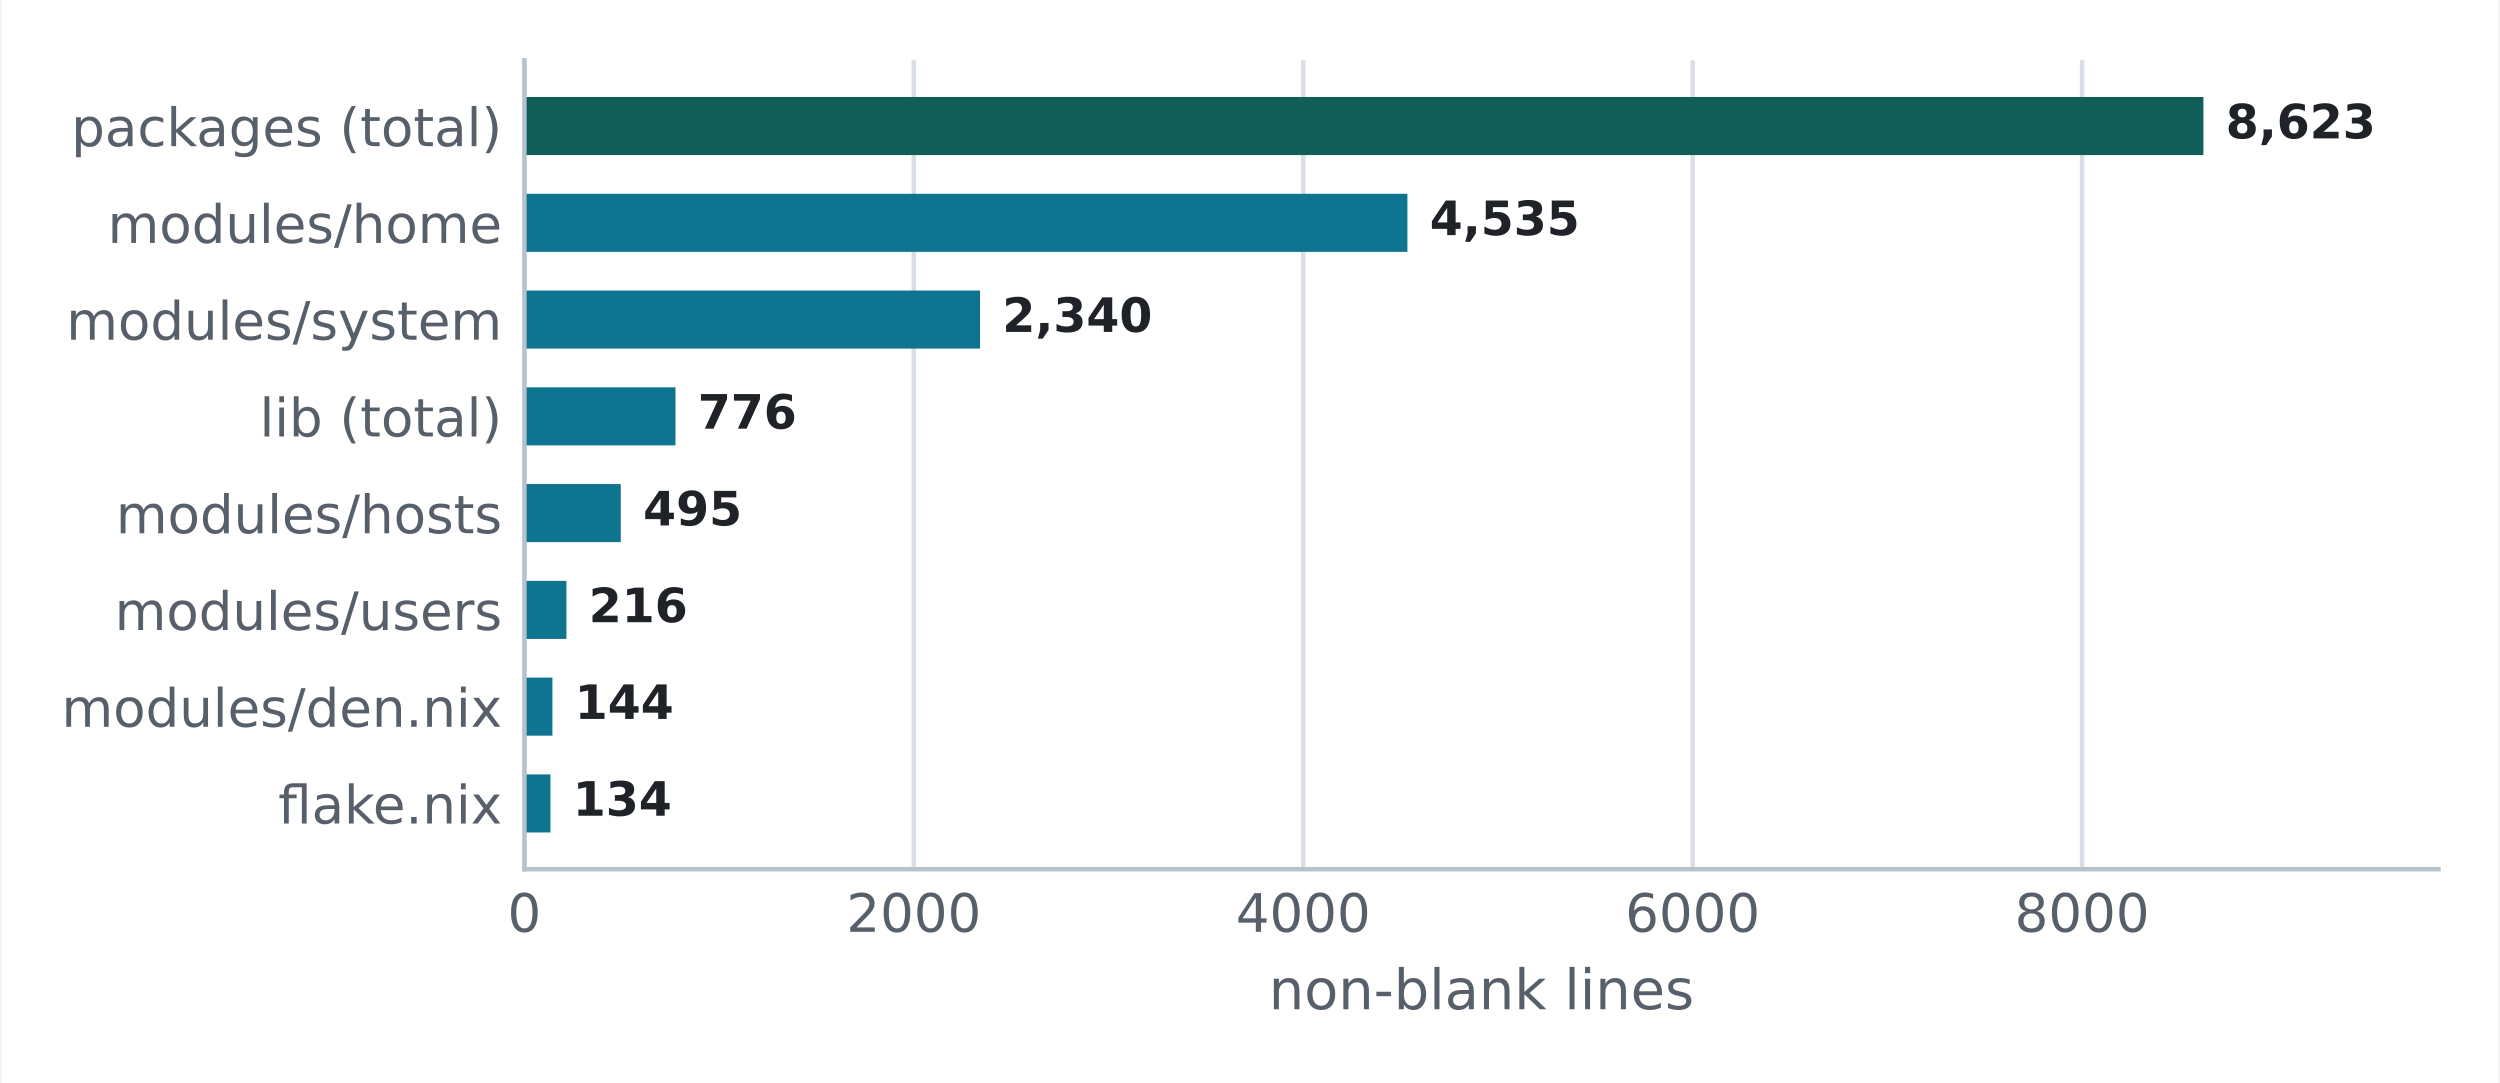
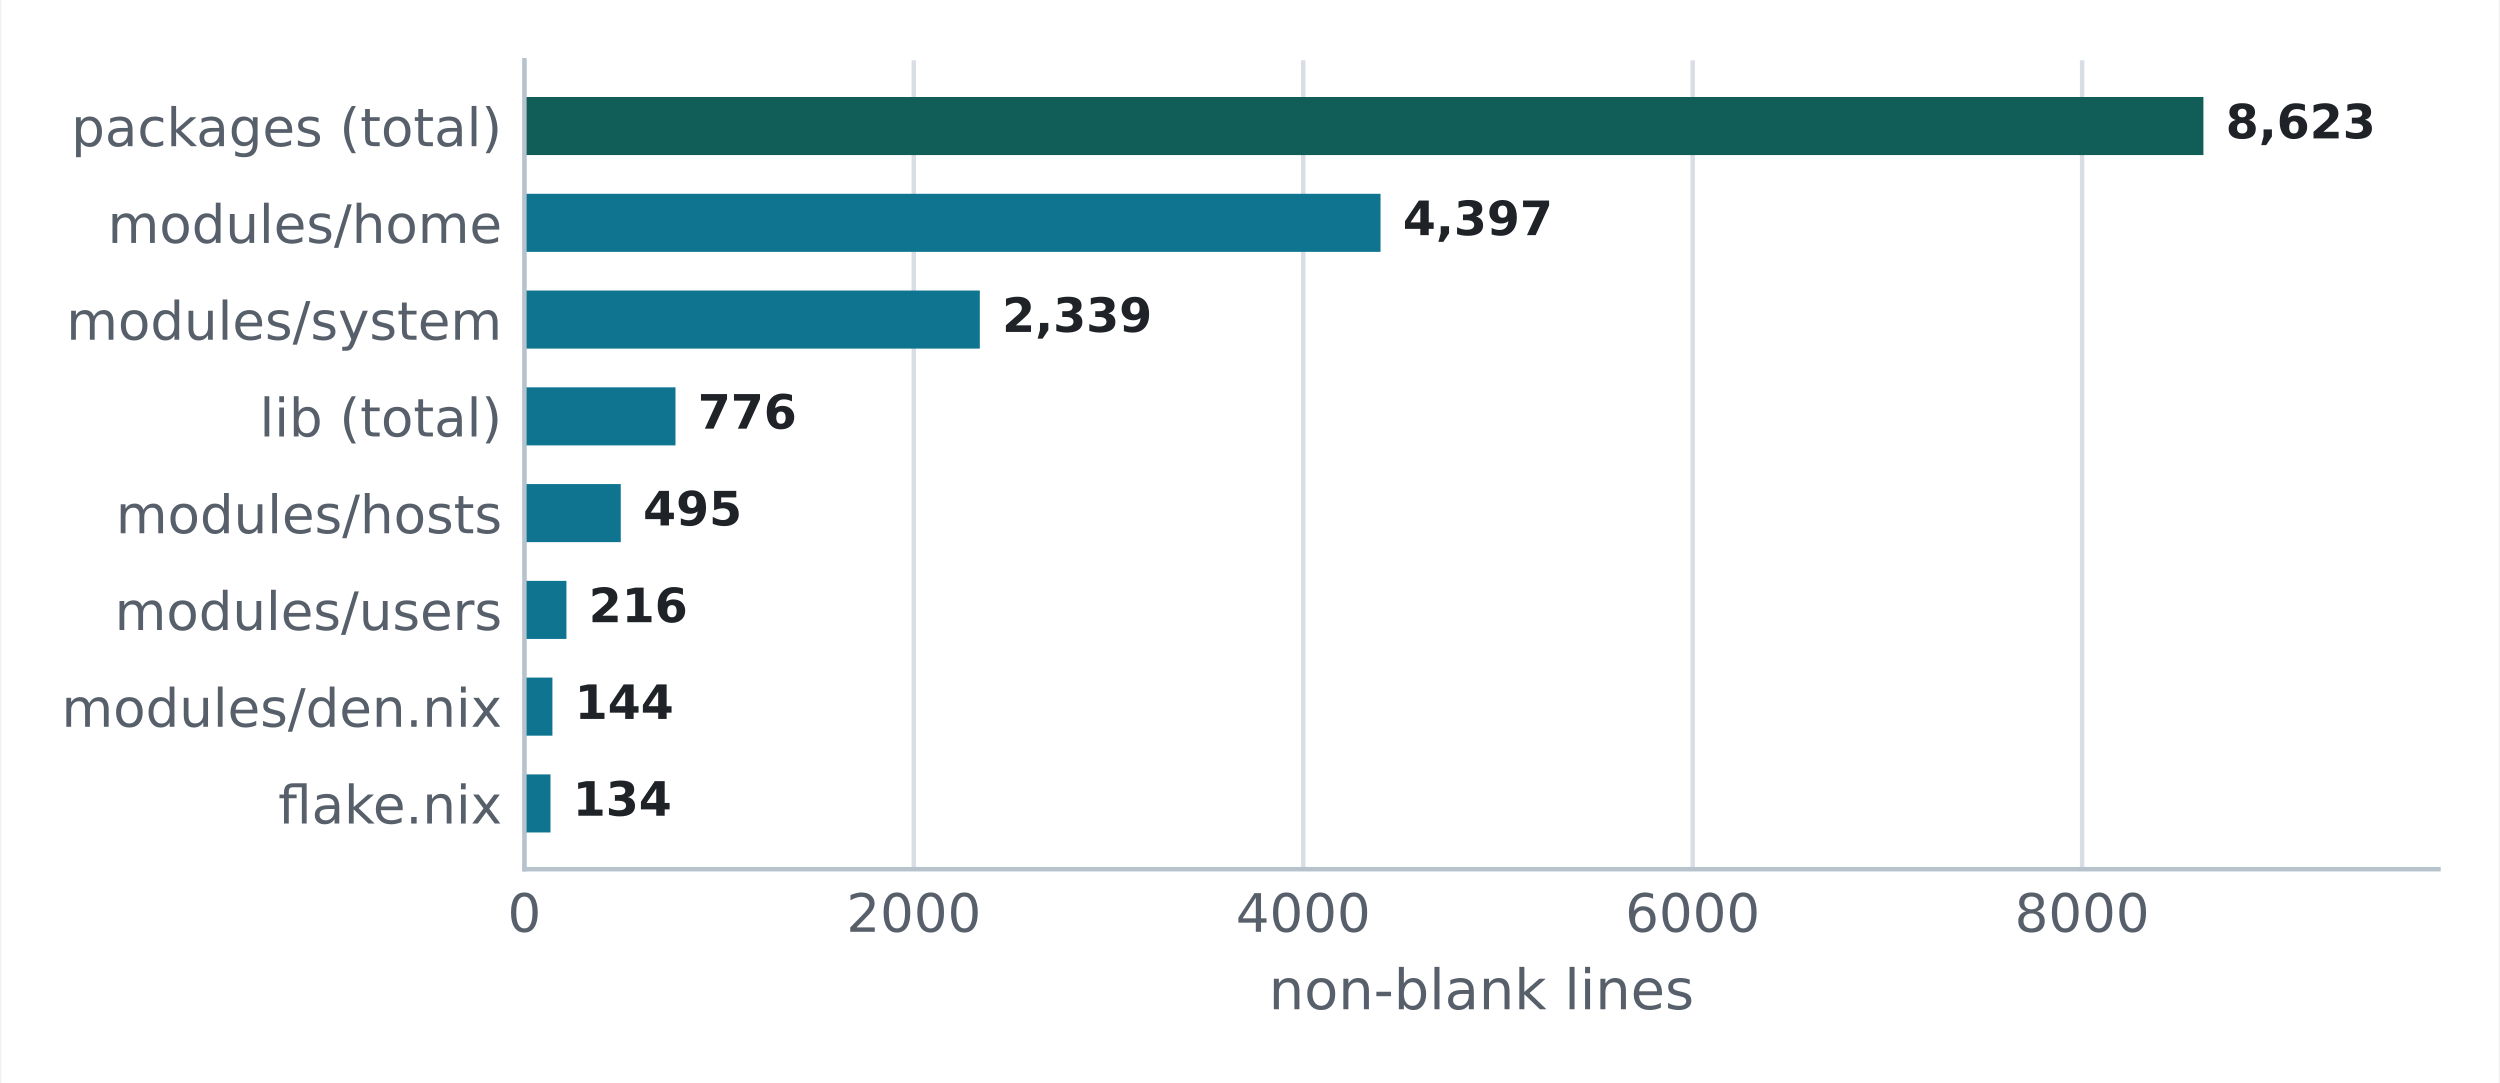
<svg xmlns="http://www.w3.org/2000/svg" xmlns:xlink="http://www.w3.org/1999/xlink" width="995" height="431" viewBox="0 0 447.591 194.078" version="1.1">
  <defs>
    <style type="text/css">*{stroke-linejoin: round; stroke-linecap: butt}</style>
  </defs>
  <g id="figure_1">
    <g id="patch_1">
      <path d="M 0 194.078  L 447.591 194.078  L 447.591 0  L 0 0  z " style="fill: #ffffff" />
    </g>
    <g id="axes_1">
      <g id="patch_2">
        <path d="M 93.751 155.778  L 436.791 155.778  L 436.791 10.8  L 93.751 10.8  z " style="fill: #ffffff" />
      </g>
      <g id="matplotlib.axis_1">
        <g id="xtick_1">
          <g id="line2d_1">
            <path d="M 93.751 155.778  L 93.751 10.8  " clip-path="url(#p4f550c6e6d)" style="fill: none; stroke: #d8dee4; stroke-width: 0.8; stroke-linecap: square" />
          </g>
          <g id="line2d_2" />
          <g id="text_1">
            <g style="fill: #57606a" transform="translate(90.72875 166.9954) scale(0.095 -0.095)">
              <defs>
                <path id="DejaVuSans-13" d="M 2034 4250  Q 1547 4250 1301 3770  Q 1056 3291 1056 2328  Q 1056 1369 1301 889  Q 1547 409 2034 409  Q 2525 409 2770 889  Q 3016 1369 3016 2328  Q 3016 3291 2770 3770  Q 2525 4250 2034 4250  z M 2034 4750  Q 2819 4750 3233 4129  Q 3647 3509 3647 2328  Q 3647 1150 3233 529  Q 2819 -91 2034 -91  Q 1250 -91 836 529  Q 422 1150 422 2328  Q 422 3509 836 4129  Q 1250 4750 2034 4750  z " transform="scale(0.015625)" />
              </defs>
              <use xlink:href="#DejaVuSans-13" />
            </g>
          </g>
        </g>
        <g id="xtick_2">
          <g id="line2d_3">
            <path d="M 163.544 155.778  L 163.544 10.8  " clip-path="url(#p4f550c6e6d)" style="fill: none; stroke: #d8dee4; stroke-width: 0.8; stroke-linecap: square" />
          </g>
          <g id="line2d_4" />
          <g id="text_2">
            <g style="fill: #57606a" transform="translate(151.4551 166.9954) scale(0.095 -0.095)">
              <defs>
                <path id="DejaVuSans-15" d="M 1228 531  L 3431 531  L 3431 0  L 469 0  L 469 531  Q 828 903 1448 1529  Q 2069 2156 2228 2338  Q 2531 2678 2651 2914  Q 2772 3150 2772 3378  Q 2772 3750 2511 3984  Q 2250 4219 1831 4219  Q 1534 4219 1204 4116  Q 875 4013 500 3803  L 500 4441  Q 881 4594 1212 4672  Q 1544 4750 1819 4750  Q 2544 4750 2975 4387  Q 3406 4025 3406 3419  Q 3406 3131 3298 2873  Q 3191 2616 2906 2266  Q 2828 2175 2409 1742  Q 1991 1309 1228 531  z " transform="scale(0.015625)" />
              </defs>
              <use xlink:href="#DejaVuSans-15" />
              <use xlink:href="#DejaVuSans-13" transform="translate(63.625 0)" />
              <use xlink:href="#DejaVuSans-13" transform="translate(127.25 0)" />
              <use xlink:href="#DejaVuSans-13" transform="translate(190.875 0)" />
            </g>
          </g>
        </g>
        <g id="xtick_3">
          <g id="line2d_5">
            <path d="M 233.337 155.778  L 233.337 10.8  " clip-path="url(#p4f550c6e6d)" style="fill: none; stroke: #d8dee4; stroke-width: 0.8; stroke-linecap: square" />
          </g>
          <g id="line2d_6" />
          <g id="text_3">
            <g style="fill: #57606a" transform="translate(221.2481 166.9954) scale(0.095 -0.095)">
              <defs>
                <path id="DejaVuSans-17" d="M 2419 4116  L 825 1625  L 2419 1625  L 2419 4116  z M 2253 4666  L 3047 4666  L 3047 1625  L 3713 1625  L 3713 1100  L 3047 1100  L 3047 0  L 2419 0  L 2419 1100  L 313 1100  L 313 1709  L 2253 4666  z " transform="scale(0.015625)" />
              </defs>
              <use xlink:href="#DejaVuSans-17" />
              <use xlink:href="#DejaVuSans-13" transform="translate(63.625 0)" />
              <use xlink:href="#DejaVuSans-13" transform="translate(127.25 0)" />
              <use xlink:href="#DejaVuSans-13" transform="translate(190.875 0)" />
            </g>
          </g>
        </g>
        <g id="xtick_4">
          <g id="line2d_7">
            <path d="M 303.13 155.778  L 303.13 10.8  " clip-path="url(#p4f550c6e6d)" style="fill: none; stroke: #d8dee4; stroke-width: 0.8; stroke-linecap: square" />
          </g>
          <g id="line2d_8" />
          <g id="text_4">
            <g style="fill: #57606a" transform="translate(291.041 166.9954) scale(0.095 -0.095)">
              <defs>
                <path id="DejaVuSans-19" d="M 2113 2584  Q 1688 2584 1439 2293  Q 1191 2003 1191 1497  Q 1191 994 1439 701  Q 1688 409 2113 409  Q 2538 409 2786 701  Q 3034 994 3034 1497  Q 3034 2003 2786 2293  Q 2538 2584 2113 2584  z M 3366 4563  L 3366 3988  Q 3128 4100 2886 4159  Q 2644 4219 2406 4219  Q 1781 4219 1451 3797  Q 1122 3375 1075 2522  Q 1259 2794 1537 2939  Q 1816 3084 2150 3084  Q 2853 3084 3261 2657  Q 3669 2231 3669 1497  Q 3669 778 3244 343  Q 2819 -91 2113 -91  Q 1303 -91 875 529  Q 447 1150 447 2328  Q 447 3434 972 4092  Q 1497 4750 2381 4750  Q 2619 4750 2861 4703  Q 3103 4656 3366 4563  z " transform="scale(0.015625)" />
              </defs>
              <use xlink:href="#DejaVuSans-19" />
              <use xlink:href="#DejaVuSans-13" transform="translate(63.625 0)" />
              <use xlink:href="#DejaVuSans-13" transform="translate(127.25 0)" />
              <use xlink:href="#DejaVuSans-13" transform="translate(190.875 0)" />
            </g>
          </g>
        </g>
        <g id="xtick_5">
          <g id="line2d_9">
            <path d="M 372.923 155.778  L 372.923 10.8  " clip-path="url(#p4f550c6e6d)" style="fill: none; stroke: #d8dee4; stroke-width: 0.8; stroke-linecap: square" />
          </g>
          <g id="line2d_10" />
          <g id="text_5">
            <g style="fill: #57606a" transform="translate(360.834 166.9954) scale(0.095 -0.095)">
              <defs>
                <path id="DejaVuSans-1b" d="M 2034 2216  Q 1584 2216 1326 1975  Q 1069 1734 1069 1313  Q 1069 891 1326 650  Q 1584 409 2034 409  Q 2484 409 2743 651  Q 3003 894 3003 1313  Q 3003 1734 2745 1975  Q 2488 2216 2034 2216  z M 1403 2484  Q 997 2584 770 2862  Q 544 3141 544 3541  Q 544 4100 942 4425  Q 1341 4750 2034 4750  Q 2731 4750 3128 4425  Q 3525 4100 3525 3541  Q 3525 3141 3298 2862  Q 3072 2584 2669 2484  Q 3125 2378 3379 2068  Q 3634 1759 3634 1313  Q 3634 634 3220 271  Q 2806 -91 2034 -91  Q 1263 -91 848 271  Q 434 634 434 1313  Q 434 1759 690 2068  Q 947 2378 1403 2484  z M 1172 3481  Q 1172 3119 1398 2916  Q 1625 2713 2034 2713  Q 2441 2713 2670 2916  Q 2900 3119 2900 3481  Q 2900 3844 2670 4047  Q 2441 4250 2034 4250  Q 1625 4250 1398 4047  Q 1172 3844 1172 3481  z " transform="scale(0.015625)" />
              </defs>
              <use xlink:href="#DejaVuSans-1b" />
              <use xlink:href="#DejaVuSans-13" transform="translate(63.625 0)" />
              <use xlink:href="#DejaVuSans-13" transform="translate(127.25 0)" />
              <use xlink:href="#DejaVuSans-13" transform="translate(190.875 0)" />
            </g>
          </g>
        </g>
        <g id="text_6">
          <g style="fill: #57606a" transform="translate(227.1616 180.8761) scale(0.1 -0.1)">
            <defs>
              <path id="DejaVuSans-51" d="M 3513 2113  L 3513 0  L 2938 0  L 2938 2094  Q 2938 2591 2744 2837  Q 2550 3084 2163 3084  Q 1697 3084 1428 2787  Q 1159 2491 1159 1978  L 1159 0  L 581 0  L 581 3500  L 1159 3500  L 1159 2956  Q 1366 3272 1645 3428  Q 1925 3584 2291 3584  Q 2894 3584 3203 3211  Q 3513 2838 3513 2113  z " transform="scale(0.015625)" />
              <path id="DejaVuSans-52" d="M 1959 3097  Q 1497 3097 1228 2736  Q 959 2375 959 1747  Q 959 1119 1226 758  Q 1494 397 1959 397  Q 2419 397 2687 759  Q 2956 1122 2956 1747  Q 2956 2369 2687 2733  Q 2419 3097 1959 3097  z M 1959 3584  Q 2709 3584 3137 3096  Q 3566 2609 3566 1747  Q 3566 888 3137 398  Q 2709 -91 1959 -91  Q 1206 -91 779 398  Q 353 888 353 1747  Q 353 2609 779 3096  Q 1206 3584 1959 3584  z " transform="scale(0.015625)" />
              <path id="DejaVuSans-10" d="M 313 2009  L 1997 2009  L 1997 1497  L 313 1497  L 313 2009  z " transform="scale(0.015625)" />
              <path id="DejaVuSans-45" d="M 3116 1747  Q 3116 2381 2855 2742  Q 2594 3103 2138 3103  Q 1681 3103 1420 2742  Q 1159 2381 1159 1747  Q 1159 1113 1420 752  Q 1681 391 2138 391  Q 2594 391 2855 752  Q 3116 1113 3116 1747  z M 1159 2969  Q 1341 3281 1617 3432  Q 1894 3584 2278 3584  Q 2916 3584 3314 3078  Q 3713 2572 3713 1747  Q 3713 922 3314 415  Q 2916 -91 2278 -91  Q 1894 -91 1617 61  Q 1341 213 1159 525  L 1159 0  L 581 0  L 581 4863  L 1159 4863  L 1159 2969  z " transform="scale(0.015625)" />
              <path id="DejaVuSans-4f" d="M 603 4863  L 1178 4863  L 1178 0  L 603 0  L 603 4863  z " transform="scale(0.015625)" />
              <path id="DejaVuSans-44" d="M 2194 1759  Q 1497 1759 1228 1600  Q 959 1441 959 1056  Q 959 750 1161 570  Q 1363 391 1709 391  Q 2188 391 2477 730  Q 2766 1069 2766 1631  L 2766 1759  L 2194 1759  z M 3341 1997  L 3341 0  L 2766 0  L 2766 531  Q 2569 213 2275 61  Q 1981 -91 1556 -91  Q 1019 -91 701 211  Q 384 513 384 1019  Q 384 1609 779 1909  Q 1175 2209 1959 2209  L 2766 2209  L 2766 2266  Q 2766 2663 2505 2880  Q 2244 3097 1772 3097  Q 1472 3097 1187 3025  Q 903 2953 641 2809  L 641 3341  Q 956 3463 1253 3523  Q 1550 3584 1831 3584  Q 2591 3584 2966 3190  Q 3341 2797 3341 1997  z " transform="scale(0.015625)" />
              <path id="DejaVuSans-4e" d="M 581 4863  L 1159 4863  L 1159 1991  L 2875 3500  L 3609 3500  L 1753 1863  L 3688 0  L 2938 0  L 1159 1709  L 1159 0  L 581 0  L 581 4863  z " transform="scale(0.015625)" />
              <path id="DejaVuSans-3" transform="scale(0.015625)" />
              <path id="DejaVuSans-4c" d="M 603 3500  L 1178 3500  L 1178 0  L 603 0  L 603 3500  z M 603 4863  L 1178 4863  L 1178 4134  L 603 4134  L 603 4863  z " transform="scale(0.015625)" />
              <path id="DejaVuSans-48" d="M 3597 1894  L 3597 1613  L 953 1613  Q 991 1019 1311 708  Q 1631 397 2203 397  Q 2534 397 2845 478  Q 3156 559 3463 722  L 3463 178  Q 3153 47 2828 -22  Q 2503 -91 2169 -91  Q 1331 -91 842 396  Q 353 884 353 1716  Q 353 2575 817 3079  Q 1281 3584 2069 3584  Q 2775 3584 3186 3129  Q 3597 2675 3597 1894  z M 3022 2063  Q 3016 2534 2758 2815  Q 2500 3097 2075 3097  Q 1594 3097 1305 2825  Q 1016 2553 972 2059  L 3022 2063  z " transform="scale(0.015625)" />
              <path id="DejaVuSans-56" d="M 2834 3397  L 2834 2853  Q 2591 2978 2328 3040  Q 2066 3103 1784 3103  Q 1356 3103 1142 2972  Q 928 2841 928 2578  Q 928 2378 1081 2264  Q 1234 2150 1697 2047  L 1894 2003  Q 2506 1872 2764 1633  Q 3022 1394 3022 966  Q 3022 478 2636 193  Q 2250 -91 1575 -91  Q 1294 -91 989 -36  Q 684 19 347 128  L 347 722  Q 666 556 975 473  Q 1284 391 1588 391  Q 1994 391 2212 530  Q 2431 669 2431 922  Q 2431 1156 2273 1281  Q 2116 1406 1581 1522  L 1381 1569  Q 847 1681 609 1914  Q 372 2147 372 2553  Q 372 3047 722 3315  Q 1072 3584 1716 3584  Q 2034 3584 2315 3537  Q 2597 3491 2834 3397  z " transform="scale(0.015625)" />
            </defs>
            <use xlink:href="#DejaVuSans-51" />
            <use xlink:href="#DejaVuSans-52" transform="translate(63.375 0)" />
            <use xlink:href="#DejaVuSans-51" transform="translate(124.5625 0)" />
            <use xlink:href="#DejaVuSans-10" transform="translate(187.9375 0)" />
            <use xlink:href="#DejaVuSans-45" transform="translate(224.0156 0)" />
            <use xlink:href="#DejaVuSans-4f" transform="translate(287.5 0)" />
            <use xlink:href="#DejaVuSans-44" transform="translate(315.2812 0)" />
            <use xlink:href="#DejaVuSans-51" transform="translate(376.5625 0)" />
            <use xlink:href="#DejaVuSans-4e" transform="translate(439.9375 0)" />
            <use xlink:href="#DejaVuSans-3" transform="translate(497.8438 0)" />
            <use xlink:href="#DejaVuSans-4f" transform="translate(529.625 0)" />
            <use xlink:href="#DejaVuSans-4c" transform="translate(557.4062 0)" />
            <use xlink:href="#DejaVuSans-51" transform="translate(585.1875 0)" />
            <use xlink:href="#DejaVuSans-48" transform="translate(648.5625 0)" />
            <use xlink:href="#DejaVuSans-56" transform="translate(710.0938 0)" />
          </g>
        </g>
      </g>
      <g id="matplotlib.axis_2">
        <g id="ytick_1">
          <g id="line2d_11" />
          <g id="text_7">
            <g style="fill: #57606a" transform="translate(49.6357 147.5945) scale(0.095 -0.095)">
              <defs>
                <path id="DejaVuSans-13b0" d="M 1831 4863  L 3431 4863  L 3431 0  L 2853 0  L 2853 4384  L 1825 4384  Q 1516 4384 1395 4259  Q 1275 4134 1275 3809  L 1275 3500  L 2222 3500  L 2222 3053  L 1275 3053  L 1275 0  L 697 0  L 697 3053  L 147 3053  L 147 3500  L 697 3500  L 697 3744  Q 697 4328 969 4595  Q 1241 4863 1831 4863  z " transform="scale(0.015625)" />
                <path id="DejaVuSans-11" d="M 684 794  L 1344 794  L 1344 0  L 684 0  L 684 794  z " transform="scale(0.015625)" />
                <path id="DejaVuSans-5b" d="M 3513 3500  L 2247 1797  L 3578 0  L 2900 0  L 1881 1375  L 863 0  L 184 0  L 1544 1831  L 300 3500  L 978 3500  L 1906 2253  L 2834 3500  L 3513 3500  z " transform="scale(0.015625)" />
              </defs>
              <use xlink:href="#DejaVuSans-13b0" />
              <use xlink:href="#DejaVuSans-44" transform="translate(62.98438 0)" />
              <use xlink:href="#DejaVuSans-4e" transform="translate(124.2656 0)" />
              <use xlink:href="#DejaVuSans-48" transform="translate(178.6094 0)" />
              <use xlink:href="#DejaVuSans-11" transform="translate(240.1406 0)" />
              <use xlink:href="#DejaVuSans-51" transform="translate(271.9219 0)" />
              <use xlink:href="#DejaVuSans-4c" transform="translate(335.2969 0)" />
              <use xlink:href="#DejaVuSans-5b" transform="translate(363.0781 0)" />
            </g>
          </g>
        </g>
        <g id="ytick_2">
          <g id="line2d_12" />
          <g id="text_8">
            <g style="fill: #57606a" transform="translate(10.8 130.2526) scale(0.095 -0.095)">
              <defs>
                <path id="DejaVuSans-50" d="M 3328 2828  Q 3544 3216 3844 3400  Q 4144 3584 4550 3584  Q 5097 3584 5394 3201  Q 5691 2819 5691 2113  L 5691 0  L 5113 0  L 5113 2094  Q 5113 2597 4934 2840  Q 4756 3084 4391 3084  Q 3944 3084 3684 2787  Q 3425 2491 3425 1978  L 3425 0  L 2847 0  L 2847 2094  Q 2847 2600 2669 2842  Q 2491 3084 2119 3084  Q 1678 3084 1418 2786  Q 1159 2488 1159 1978  L 1159 0  L 581 0  L 581 3500  L 1159 3500  L 1159 2956  Q 1356 3278 1631 3431  Q 1906 3584 2284 3584  Q 2666 3584 2933 3390  Q 3200 3197 3328 2828  z " transform="scale(0.015625)" />
                <path id="DejaVuSans-47" d="M 2906 2969  L 2906 4863  L 3481 4863  L 3481 0  L 2906 0  L 2906 525  Q 2725 213 2448 61  Q 2172 -91 1784 -91  Q 1150 -91 751 415  Q 353 922 353 1747  Q 353 2572 751 3078  Q 1150 3584 1784 3584  Q 2172 3584 2448 3432  Q 2725 3281 2906 2969  z M 947 1747  Q 947 1113 1208 752  Q 1469 391 1925 391  Q 2381 391 2643 752  Q 2906 1113 2906 1747  Q 2906 2381 2643 2742  Q 2381 3103 1925 3103  Q 1469 3103 1208 2742  Q 947 2381 947 1747  z " transform="scale(0.015625)" />
                <path id="DejaVuSans-58" d="M 544 1381  L 544 3500  L 1119 3500  L 1119 1403  Q 1119 906 1312 657  Q 1506 409 1894 409  Q 2359 409 2629 706  Q 2900 1003 2900 1516  L 2900 3500  L 3475 3500  L 3475 0  L 2900 0  L 2900 538  Q 2691 219 2414 64  Q 2138 -91 1772 -91  Q 1169 -91 856 284  Q 544 659 544 1381  z M 1991 3584  L 1991 3584  z " transform="scale(0.015625)" />
                <path id="DejaVuSans-12" d="M 1625 4666  L 2156 4666  L 531 -594  L 0 -594  L 1625 4666  z " transform="scale(0.015625)" />
              </defs>
              <use xlink:href="#DejaVuSans-50" />
              <use xlink:href="#DejaVuSans-52" transform="translate(97.40625 0)" />
              <use xlink:href="#DejaVuSans-47" transform="translate(158.5938 0)" />
              <use xlink:href="#DejaVuSans-58" transform="translate(222.0781 0)" />
              <use xlink:href="#DejaVuSans-4f" transform="translate(285.4531 0)" />
              <use xlink:href="#DejaVuSans-48" transform="translate(313.2344 0)" />
              <use xlink:href="#DejaVuSans-56" transform="translate(374.7656 0)" />
              <use xlink:href="#DejaVuSans-12" transform="translate(426.8594 0)" />
              <use xlink:href="#DejaVuSans-47" transform="translate(460.5469 0)" />
              <use xlink:href="#DejaVuSans-48" transform="translate(524.0312 0)" />
              <use xlink:href="#DejaVuSans-51" transform="translate(585.5625 0)" />
              <use xlink:href="#DejaVuSans-11" transform="translate(648.9375 0)" />
              <use xlink:href="#DejaVuSans-51" transform="translate(680.7188 0)" />
              <use xlink:href="#DejaVuSans-4c" transform="translate(744.0938 0)" />
              <use xlink:href="#DejaVuSans-5b" transform="translate(771.875 0)" />
            </g>
          </g>
        </g>
        <g id="ytick_3">
          <g id="line2d_13" />
          <g id="text_9">
            <g style="fill: #57606a" transform="translate(20.32969 112.9108) scale(0.095 -0.095)">
              <defs>
                <path id="DejaVuSans-55" d="M 2631 2963  Q 2534 3019 2420 3045  Q 2306 3072 2169 3072  Q 1681 3072 1420 2755  Q 1159 2438 1159 1844  L 1159 0  L 581 0  L 581 3500  L 1159 3500  L 1159 2956  Q 1341 3275 1631 3429  Q 1922 3584 2338 3584  Q 2397 3584 2469 3576  Q 2541 3569 2628 3553  L 2631 2963  z " transform="scale(0.015625)" />
              </defs>
              <use xlink:href="#DejaVuSans-50" />
              <use xlink:href="#DejaVuSans-52" transform="translate(97.40625 0)" />
              <use xlink:href="#DejaVuSans-47" transform="translate(158.5938 0)" />
              <use xlink:href="#DejaVuSans-58" transform="translate(222.0781 0)" />
              <use xlink:href="#DejaVuSans-4f" transform="translate(285.4531 0)" />
              <use xlink:href="#DejaVuSans-48" transform="translate(313.2344 0)" />
              <use xlink:href="#DejaVuSans-56" transform="translate(374.7656 0)" />
              <use xlink:href="#DejaVuSans-12" transform="translate(426.8594 0)" />
              <use xlink:href="#DejaVuSans-58" transform="translate(460.5469 0)" />
              <use xlink:href="#DejaVuSans-56" transform="translate(523.9219 0)" />
              <use xlink:href="#DejaVuSans-48" transform="translate(576.0156 0)" />
              <use xlink:href="#DejaVuSans-55" transform="translate(637.5469 0)" />
              <use xlink:href="#DejaVuSans-56" transform="translate(678.6562 0)" />
            </g>
          </g>
        </g>
        <g id="ytick_4">
          <g id="line2d_14" />
          <g id="text_10">
            <g style="fill: #57606a" transform="translate(20.54344 95.569) scale(0.095 -0.095)">
              <defs>
                <path id="DejaVuSans-4b" d="M 3513 2113  L 3513 0  L 2938 0  L 2938 2094  Q 2938 2591 2744 2837  Q 2550 3084 2163 3084  Q 1697 3084 1428 2787  Q 1159 2491 1159 1978  L 1159 0  L 581 0  L 581 4863  L 1159 4863  L 1159 2956  Q 1366 3272 1645 3428  Q 1925 3584 2291 3584  Q 2894 3584 3203 3211  Q 3513 2838 3513 2113  z " transform="scale(0.015625)" />
                <path id="DejaVuSans-57" d="M 1172 4494  L 1172 3500  L 2356 3500  L 2356 3053  L 1172 3053  L 1172 1153  Q 1172 725 1289 603  Q 1406 481 1766 481  L 2356 481  L 2356 0  L 1766 0  Q 1100 0 847 248  Q 594 497 594 1153  L 594 3053  L 172 3053  L 172 3500  L 594 3500  L 594 4494  L 1172 4494  z " transform="scale(0.015625)" />
              </defs>
              <use xlink:href="#DejaVuSans-50" />
              <use xlink:href="#DejaVuSans-52" transform="translate(97.40625 0)" />
              <use xlink:href="#DejaVuSans-47" transform="translate(158.5938 0)" />
              <use xlink:href="#DejaVuSans-58" transform="translate(222.0781 0)" />
              <use xlink:href="#DejaVuSans-4f" transform="translate(285.4531 0)" />
              <use xlink:href="#DejaVuSans-48" transform="translate(313.2344 0)" />
              <use xlink:href="#DejaVuSans-56" transform="translate(374.7656 0)" />
              <use xlink:href="#DejaVuSans-12" transform="translate(426.8594 0)" />
              <use xlink:href="#DejaVuSans-4b" transform="translate(460.5469 0)" />
              <use xlink:href="#DejaVuSans-52" transform="translate(523.9219 0)" />
              <use xlink:href="#DejaVuSans-56" transform="translate(585.1094 0)" />
              <use xlink:href="#DejaVuSans-57" transform="translate(637.2031 0)" />
              <use xlink:href="#DejaVuSans-56" transform="translate(676.4062 0)" />
            </g>
          </g>
        </g>
        <g id="ytick_5">
          <g id="line2d_15" />
          <g id="text_11">
            <g style="fill: #57606a" transform="translate(46.28695 78.22717) scale(0.095 -0.095)">
              <defs>
                <path id="DejaVuSans-b" d="M 1984 4856  Q 1566 4138 1362 3434  Q 1159 2731 1159 2009  Q 1159 1288 1364 580  Q 1569 -128 1984 -844  L 1484 -844  Q 1016 -109 783 600  Q 550 1309 550 2009  Q 550 2706 781 3412  Q 1013 4119 1484 4856  L 1984 4856  z " transform="scale(0.015625)" />
                <path id="DejaVuSans-c" d="M 513 4856  L 1013 4856  Q 1481 4119 1714 3412  Q 1947 2706 1947 2009  Q 1947 1309 1714 600  Q 1481 -109 1013 -844  L 513 -844  Q 928 -128 1133 580  Q 1338 1288 1338 2009  Q 1338 2731 1133 3434  Q 928 4138 513 4856  z " transform="scale(0.015625)" />
              </defs>
              <use xlink:href="#DejaVuSans-4f" />
              <use xlink:href="#DejaVuSans-4c" transform="translate(27.78125 0)" />
              <use xlink:href="#DejaVuSans-45" transform="translate(55.5625 0)" />
              <use xlink:href="#DejaVuSans-3" transform="translate(119.0469 0)" />
              <use xlink:href="#DejaVuSans-b" transform="translate(150.8281 0)" />
              <use xlink:href="#DejaVuSans-57" transform="translate(189.8438 0)" />
              <use xlink:href="#DejaVuSans-52" transform="translate(229.0469 0)" />
              <use xlink:href="#DejaVuSans-57" transform="translate(290.2344 0)" />
              <use xlink:href="#DejaVuSans-44" transform="translate(329.4375 0)" />
              <use xlink:href="#DejaVuSans-4f" transform="translate(390.7188 0)" />
              <use xlink:href="#DejaVuSans-c" transform="translate(418.5 0)" />
            </g>
          </g>
        </g>
        <g id="ytick_6">
          <g id="line2d_16" />
          <g id="text_12">
            <g style="fill: #57606a" transform="translate(11.655 60.88535) scale(0.095 -0.095)">
              <defs>
                <path id="DejaVuSans-5c" d="M 2059 -325  Q 1816 -950 1584 -1140  Q 1353 -1331 966 -1331  L 506 -1331  L 506 -850  L 844 -850  Q 1081 -850 1212 -737  Q 1344 -625 1503 -206  L 1606 56  L 191 3500  L 800 3500  L 1894 763  L 2988 3500  L 3597 3500  L 2059 -325  z " transform="scale(0.015625)" />
              </defs>
              <use xlink:href="#DejaVuSans-50" />
              <use xlink:href="#DejaVuSans-52" transform="translate(97.40625 0)" />
              <use xlink:href="#DejaVuSans-47" transform="translate(158.5938 0)" />
              <use xlink:href="#DejaVuSans-58" transform="translate(222.0781 0)" />
              <use xlink:href="#DejaVuSans-4f" transform="translate(285.4531 0)" />
              <use xlink:href="#DejaVuSans-48" transform="translate(313.2344 0)" />
              <use xlink:href="#DejaVuSans-56" transform="translate(374.7656 0)" />
              <use xlink:href="#DejaVuSans-12" transform="translate(426.8594 0)" />
              <use xlink:href="#DejaVuSans-56" transform="translate(460.5469 0)" />
              <use xlink:href="#DejaVuSans-5c" transform="translate(512.6406 0)" />
              <use xlink:href="#DejaVuSans-56" transform="translate(571.8281 0)" />
              <use xlink:href="#DejaVuSans-57" transform="translate(623.9219 0)" />
              <use xlink:href="#DejaVuSans-48" transform="translate(663.125 0)" />
              <use xlink:href="#DejaVuSans-50" transform="translate(724.6562 0)" />
            </g>
          </g>
        </g>
        <g id="ytick_7">
          <g id="line2d_17" />
          <g id="text_13">
            <g style="fill: #57606a" transform="translate(19.06648 43.54352) scale(0.095 -0.095)">
              <use xlink:href="#DejaVuSans-50" />
              <use xlink:href="#DejaVuSans-52" transform="translate(97.40625 0)" />
              <use xlink:href="#DejaVuSans-47" transform="translate(158.5938 0)" />
              <use xlink:href="#DejaVuSans-58" transform="translate(222.0781 0)" />
              <use xlink:href="#DejaVuSans-4f" transform="translate(285.4531 0)" />
              <use xlink:href="#DejaVuSans-48" transform="translate(313.2344 0)" />
              <use xlink:href="#DejaVuSans-56" transform="translate(374.7656 0)" />
              <use xlink:href="#DejaVuSans-12" transform="translate(426.8594 0)" />
              <use xlink:href="#DejaVuSans-4b" transform="translate(460.5469 0)" />
              <use xlink:href="#DejaVuSans-52" transform="translate(523.9219 0)" />
              <use xlink:href="#DejaVuSans-50" transform="translate(585.1094 0)" />
              <use xlink:href="#DejaVuSans-48" transform="translate(682.5156 0)" />
            </g>
          </g>
        </g>
        <g id="ytick_8">
          <g id="line2d_18" />
          <g id="text_14">
            <g style="fill: #57606a" transform="translate(12.5382 26.2017) scale(0.095 -0.095)">
              <defs>
                <path id="DejaVuSans-53" d="M 1159 525  L 1159 -1331  L 581 -1331  L 581 3500  L 1159 3500  L 1159 2969  Q 1341 3281 1617 3432  Q 1894 3584 2278 3584  Q 2916 3584 3314 3078  Q 3713 2572 3713 1747  Q 3713 922 3314 415  Q 2916 -91 2278 -91  Q 1894 -91 1617 61  Q 1341 213 1159 525  z M 3116 1747  Q 3116 2381 2855 2742  Q 2594 3103 2138 3103  Q 1681 3103 1420 2742  Q 1159 2381 1159 1747  Q 1159 1113 1420 752  Q 1681 391 2138 391  Q 2594 391 2855 752  Q 3116 1113 3116 1747  z " transform="scale(0.015625)" />
                <path id="DejaVuSans-46" d="M 3122 3366  L 3122 2828  Q 2878 2963 2633 3030  Q 2388 3097 2138 3097  Q 1578 3097 1268 2742  Q 959 2388 959 1747  Q 959 1106 1268 751  Q 1578 397 2138 397  Q 2388 397 2633 464  Q 2878 531 3122 666  L 3122 134  Q 2881 22 2623 -34  Q 2366 -91 2075 -91  Q 1284 -91 818 406  Q 353 903 353 1747  Q 353 2603 823 3093  Q 1294 3584 2113 3584  Q 2378 3584 2631 3529  Q 2884 3475 3122 3366  z " transform="scale(0.015625)" />
                <path id="DejaVuSans-4a" d="M 2906 1791  Q 2906 2416 2648 2759  Q 2391 3103 1925 3103  Q 1463 3103 1205 2759  Q 947 2416 947 1791  Q 947 1169 1205 825  Q 1463 481 1925 481  Q 2391 481 2648 825  Q 2906 1169 2906 1791  z M 3481 434  Q 3481 -459 3084 -895  Q 2688 -1331 1869 -1331  Q 1566 -1331 1297 -1286  Q 1028 -1241 775 -1147  L 775 -588  Q 1028 -725 1275 -790  Q 1522 -856 1778 -856  Q 2344 -856 2625 -561  Q 2906 -266 2906 331  L 2906 616  Q 2728 306 2450 153  Q 2172 0 1784 0  Q 1141 0 747 490  Q 353 981 353 1791  Q 353 2603 747 3093  Q 1141 3584 1784 3584  Q 2172 3584 2450 3431  Q 2728 3278 2906 2969  L 2906 3500  L 3481 3500  L 3481 434  z " transform="scale(0.015625)" />
              </defs>
              <use xlink:href="#DejaVuSans-53" />
              <use xlink:href="#DejaVuSans-44" transform="translate(63.48438 0)" />
              <use xlink:href="#DejaVuSans-46" transform="translate(124.7656 0)" />
              <use xlink:href="#DejaVuSans-4e" transform="translate(179.75 0)" />
              <use xlink:href="#DejaVuSans-44" transform="translate(235.9062 0)" />
              <use xlink:href="#DejaVuSans-4a" transform="translate(297.1875 0)" />
              <use xlink:href="#DejaVuSans-48" transform="translate(360.6719 0)" />
              <use xlink:href="#DejaVuSans-56" transform="translate(422.2031 0)" />
              <use xlink:href="#DejaVuSans-3" transform="translate(474.2969 0)" />
              <use xlink:href="#DejaVuSans-b" transform="translate(506.0781 0)" />
              <use xlink:href="#DejaVuSans-57" transform="translate(545.0938 0)" />
              <use xlink:href="#DejaVuSans-52" transform="translate(584.2969 0)" />
              <use xlink:href="#DejaVuSans-57" transform="translate(645.4844 0)" />
              <use xlink:href="#DejaVuSans-44" transform="translate(684.6875 0)" />
              <use xlink:href="#DejaVuSans-4f" transform="translate(745.9688 0)" />
              <use xlink:href="#DejaVuSans-c" transform="translate(773.75 0)" />
            </g>
          </g>
        </g>
      </g>
      <g id="patch_3">
        <path d="M 93.751 149.188  L 98.427 149.188  L 98.427 138.783  L 93.751 138.783  z " clip-path="url(#p4f550c6e6d)" style="fill: #0e7490" />
      </g>
      <g id="patch_4">
        <path d="M 93.751 131.846  L 98.776 131.846  L 98.776 121.441  L 93.751 121.441  z " clip-path="url(#p4f550c6e6d)" style="fill: #0e7490" />
      </g>
      <g id="patch_5">
        <path d="M 93.751 114.504  L 101.289 114.504  L 101.289 104.099  L 93.751 104.099  z " clip-path="url(#p4f550c6e6d)" style="fill: #0e7490" />
      </g>
      <g id="patch_6">
        <path d="M 93.751 97.162  L 111.025 97.162  L 111.025 86.757  L 93.751 86.757  z " clip-path="url(#p4f550c6e6d)" style="fill: #0e7490" />
      </g>
      <g id="patch_7">
        <path d="M 93.751 79.82  L 120.831 79.82  L 120.831 69.415  L 93.751 69.415  z " clip-path="url(#p4f550c6e6d)" style="fill: #0e7490" />
      </g>
      <g id="patch_8">
-         <path d="M 93.751 62.479  L 175.409 62.479  L 175.409 52.074  L 93.751 52.074  z " clip-path="url(#p4f550c6e6d)" style="fill: #0e7490" />
+         <path d="M 93.751 62.479  L 175.374 62.479  L 175.374 52.074  L 93.751 52.074  z " clip-path="url(#p4f550c6e6d)" style="fill: #0e7490" />
      </g>
      <g id="patch_9">
-         <path d="M 93.751 45.137  L 252.006 45.137  L 252.006 34.732  L 93.751 34.732  z " clip-path="url(#p4f550c6e6d)" style="fill: #0e7490" />
+         <path d="M 93.751 45.137  L 247.191 45.137  L 247.191 34.732  L 93.751 34.732  z " clip-path="url(#p4f550c6e6d)" style="fill: #0e7490" />
      </g>
      <g id="patch_10">
        <path d="M 93.751 27.795  L 394.663 27.795  L 394.663 17.39  L 93.751 17.39  z " clip-path="url(#p4f550c6e6d)" style="fill: #115e59" />
      </g>
      <g id="patch_11">
        <path d="M 93.751 155.778  L 93.751 10.8  " style="fill: none; stroke: #b6c2cc; stroke-width: 0.8; stroke-linejoin: miter; stroke-linecap: square" />
      </g>
      <g id="patch_12">
        <path d="M 93.751 155.778  L 436.791 155.778  " style="fill: none; stroke: #b6c2cc; stroke-width: 0.8; stroke-linejoin: miter; stroke-linecap: square" />
      </g>
      <g id="text_15">
        <g style="fill: #1f2328" transform="translate(102.4271 146.1932) scale(0.085 -0.085)">
          <defs>
            <path id="DejaVuSans-Bold-14" d="M 750 831  L 1813 831  L 1813 3847  L 722 3622  L 722 4441  L 1806 4666  L 2950 4666  L 2950 831  L 4013 831  L 4013 0  L 750 0  L 750 831  z " transform="scale(0.015625)" />
            <path id="DejaVuSans-Bold-16" d="M 2981 2516  Q 3453 2394 3698 2092  Q 3944 1791 3944 1325  Q 3944 631 3412 270  Q 2881 -91 1863 -91  Q 1503 -91 1142 -33  Q 781 25 428 141  L 428 1069  Q 766 900 1098 814  Q 1431 728 1753 728  Q 2231 728 2486 893  Q 2741 1059 2741 1369  Q 2741 1688 2480 1852  Q 2219 2016 1709 2016  L 1228 2016  L 1228 2791  L 1734 2791  Q 2188 2791 2409 2933  Q 2631 3075 2631 3366  Q 2631 3634 2415 3781  Q 2200 3928 1806 3928  Q 1516 3928 1219 3862  Q 922 3797 628 3669  L 628 4550  Q 984 4650 1334 4700  Q 1684 4750 2022 4750  Q 2931 4750 3382 4451  Q 3834 4153 3834 3553  Q 3834 3144 3618 2883  Q 3403 2622 2981 2516  z " transform="scale(0.015625)" />
            <path id="DejaVuSans-Bold-17" d="M 2356 3675  L 1038 1722  L 2356 1722  L 2356 3675  z M 2156 4666  L 3494 4666  L 3494 1722  L 4159 1722  L 4159 850  L 3494 850  L 3494 0  L 2356 0  L 2356 850  L 288 850  L 288 1881  L 2156 4666  z " transform="scale(0.015625)" />
          </defs>
          <use xlink:href="#DejaVuSans-Bold-14" />
          <use xlink:href="#DejaVuSans-Bold-16" transform="translate(69.57812 0)" />
          <use xlink:href="#DejaVuSans-Bold-17" transform="translate(139.1562 0)" />
        </g>
      </g>
      <g id="text_16">
        <g style="fill: #1f2328" transform="translate(102.776 128.8514) scale(0.085 -0.085)">
          <use xlink:href="#DejaVuSans-Bold-14" />
          <use xlink:href="#DejaVuSans-Bold-17" transform="translate(69.57812 0)" />
          <use xlink:href="#DejaVuSans-Bold-17" transform="translate(139.1562 0)" />
        </g>
      </g>
      <g id="text_17">
        <g style="fill: #1f2328" transform="translate(105.2886 111.5096) scale(0.085 -0.085)">
          <defs>
            <path id="DejaVuSans-Bold-15" d="M 1844 884  L 3897 884  L 3897 0  L 506 0  L 506 884  L 2209 2388  Q 2438 2594 2547 2791  Q 2656 2988 2656 3200  Q 2656 3528 2436 3728  Q 2216 3928 1850 3928  Q 1569 3928 1234 3808  Q 900 3688 519 3450  L 519 4475  Q 925 4609 1322 4679  Q 1719 4750 2100 4750  Q 2938 4750 3402 4381  Q 3866 4013 3866 3353  Q 3866 2972 3669 2642  Q 3472 2313 2841 1759  L 1844 884  z " transform="scale(0.015625)" />
            <path id="DejaVuSans-Bold-19" d="M 2316 2303  Q 2000 2303 1842 2098  Q 1684 1894 1684 1484  Q 1684 1075 1842 870  Q 2000 666 2316 666  Q 2634 666 2792 870  Q 2950 1075 2950 1484  Q 2950 1894 2792 2098  Q 2634 2303 2316 2303  z M 3803 4544  L 3803 3681  Q 3506 3822 3243 3889  Q 2981 3956 2731 3956  Q 2194 3956 1894 3657  Q 1594 3359 1544 2772  Q 1750 2925 1990 3001  Q 2231 3078 2516 3078  Q 3231 3078 3670 2659  Q 4109 2241 4109 1563  Q 4109 813 3618 361  Q 3128 -91 2303 -91  Q 1394 -91 895 523  Q 397 1138 397 2266  Q 397 3422 980 4083  Q 1563 4744 2578 4744  Q 2900 4744 3203 4694  Q 3506 4644 3803 4544  z " transform="scale(0.015625)" />
          </defs>
          <use xlink:href="#DejaVuSans-Bold-15" />
          <use xlink:href="#DejaVuSans-Bold-14" transform="translate(69.57812 0)" />
          <use xlink:href="#DejaVuSans-Bold-19" transform="translate(139.1562 0)" />
        </g>
      </g>
      <g id="text_18">
        <g style="fill: #1f2328" transform="translate(115.0247 94.16775) scale(0.085 -0.085)">
          <defs>
            <path id="DejaVuSans-Bold-1c" d="M 641 103  L 641 966  Q 928 831 1190 764  Q 1453 697 1709 697  Q 2247 697 2547 995  Q 2847 1294 2900 1881  Q 2688 1725 2447 1647  Q 2206 1569 1925 1569  Q 1209 1569 770 1986  Q 331 2403 331 3084  Q 331 3838 820 4291  Q 1309 4744 2131 4744  Q 3044 4744 3544 4128  Q 4044 3513 4044 2388  Q 4044 1231 3459 570  Q 2875 -91 1856 -91  Q 1528 -91 1228 -42  Q 928 6 641 103  z M 2125 2350  Q 2441 2350 2600 2554  Q 2759 2759 2759 3169  Q 2759 3575 2600 3781  Q 2441 3988 2125 3988  Q 1809 3988 1650 3781  Q 1491 3575 1491 3169  Q 1491 2759 1650 2554  Q 1809 2350 2125 2350  z " transform="scale(0.015625)" />
            <path id="DejaVuSans-Bold-18" d="M 678 4666  L 3669 4666  L 3669 3781  L 1638 3781  L 1638 3059  Q 1775 3097 1914 3117  Q 2053 3138 2203 3138  Q 3056 3138 3531 2711  Q 4006 2284 4006 1522  Q 4006 766 3489 337  Q 2972 -91 2053 -91  Q 1656 -91 1267 -14  Q 878 63 494 219  L 494 1166  Q 875 947 1217 837  Q 1559 728 1863 728  Q 2300 728 2551 942  Q 2803 1156 2803 1522  Q 2803 1891 2551 2103  Q 2300 2316 1863 2316  Q 1603 2316 1309 2248  Q 1016 2181 678 2041  L 678 4666  z " transform="scale(0.015625)" />
          </defs>
          <use xlink:href="#DejaVuSans-Bold-17" />
          <use xlink:href="#DejaVuSans-Bold-1c" transform="translate(69.57812 0)" />
          <use xlink:href="#DejaVuSans-Bold-18" transform="translate(139.1562 0)" />
        </g>
      </g>
      <g id="text_19">
        <g style="fill: #1f2328" transform="translate(124.8306 76.82592) scale(0.085 -0.085)">
          <defs>
            <path id="DejaVuSans-Bold-1a" d="M 428 4666  L 3944 4666  L 3944 3988  L 2125 0  L 953 0  L 2675 3781  L 428 3781  L 428 4666  z " transform="scale(0.015625)" />
          </defs>
          <use xlink:href="#DejaVuSans-Bold-1a" />
          <use xlink:href="#DejaVuSans-Bold-1a" transform="translate(69.57812 0)" />
          <use xlink:href="#DejaVuSans-Bold-19" transform="translate(139.1562 0)" />
        </g>
      </g>
      <g id="text_20">
-         <g style="fill: #1f2328" transform="translate(179.4087 59.4841) scale(0.085 -0.085)">
+         <g style="fill: #1f2328" transform="translate(179.3738 59.4841) scale(0.085 -0.085)">
          <defs>
            <path id="DejaVuSans-Bold-f" d="M 653 1209  L 1778 1209  L 1778 256  L 1006 -909  L 341 -909  L 653 256  L 653 1209  z " transform="scale(0.015625)" />
-             <path id="DejaVuSans-Bold-13" d="M 2944 2338  Q 2944 3213 2780 3570  Q 2616 3928 2228 3928  Q 1841 3928 1675 3570  Q 1509 3213 1509 2338  Q 1509 1453 1675 1090  Q 1841 728 2228 728  Q 2613 728 2778 1090  Q 2944 1453 2944 2338  z M 4147 2328  Q 4147 1169 3647 539  Q 3147 -91 2228 -91  Q 1306 -91 806 539  Q 306 1169 306 2328  Q 306 3491 806 4120  Q 1306 4750 2228 4750  Q 3147 4750 3647 4120  Q 4147 3491 4147 2328  z " transform="scale(0.015625)" />
          </defs>
          <use xlink:href="#DejaVuSans-Bold-15" />
          <use xlink:href="#DejaVuSans-Bold-f" transform="translate(69.57812 0)" />
          <use xlink:href="#DejaVuSans-Bold-16" transform="translate(107.5625 0)" />
-           <use xlink:href="#DejaVuSans-Bold-17" transform="translate(177.1406 0)" />
-           <use xlink:href="#DejaVuSans-Bold-13" transform="translate(246.7188 0)" />
+           <use xlink:href="#DejaVuSans-Bold-16" transform="translate(177.1406 0)" />
+           <use xlink:href="#DejaVuSans-Bold-1c" transform="translate(246.7188 0)" />
        </g>
      </g>
      <g id="text_21">
-         <g style="fill: #1f2328" transform="translate(256.0064 42.14227) scale(0.085 -0.085)">
+         <g style="fill: #1f2328" transform="translate(251.1907 42.14227) scale(0.085 -0.085)">
          <use xlink:href="#DejaVuSans-Bold-17" />
          <use xlink:href="#DejaVuSans-Bold-f" transform="translate(69.57812 0)" />
-           <use xlink:href="#DejaVuSans-Bold-18" transform="translate(107.5625 0)" />
-           <use xlink:href="#DejaVuSans-Bold-16" transform="translate(177.1406 0)" />
-           <use xlink:href="#DejaVuSans-Bold-18" transform="translate(246.7188 0)" />
+           <use xlink:href="#DejaVuSans-Bold-16" transform="translate(107.5625 0)" />
+           <use xlink:href="#DejaVuSans-Bold-1c" transform="translate(177.1406 0)" />
+           <use xlink:href="#DejaVuSans-Bold-1a" transform="translate(246.7188 0)" />
        </g>
      </g>
      <g id="text_22">
        <g style="fill: #1f2328" transform="translate(398.6632 24.80045) scale(0.085 -0.085)">
          <defs>
            <path id="DejaVuSans-Bold-1b" d="M 2228 2088  Q 1891 2088 1709 1903  Q 1528 1719 1528 1375  Q 1528 1031 1709 848  Q 1891 666 2228 666  Q 2563 666 2741 848  Q 2919 1031 2919 1375  Q 2919 1722 2741 1905  Q 2563 2088 2228 2088  z M 1350 2484  Q 925 2613 709 2878  Q 494 3144 494 3541  Q 494 4131 934 4440  Q 1375 4750 2228 4750  Q 3075 4750 3515 4442  Q 3956 4134 3956 3541  Q 3956 3144 3739 2878  Q 3522 2613 3097 2484  Q 3572 2353 3814 2058  Q 4056 1763 4056 1313  Q 4056 619 3595 264  Q 3134 -91 2228 -91  Q 1319 -91 855 264  Q 391 619 391 1313  Q 391 1763 633 2058  Q 875 2353 1350 2484  z M 1631 3419  Q 1631 3141 1786 2991  Q 1941 2841 2228 2841  Q 2509 2841 2662 2991  Q 2816 3141 2816 3419  Q 2816 3697 2662 3845  Q 2509 3994 2228 3994  Q 1941 3994 1786 3844  Q 1631 3694 1631 3419  z " transform="scale(0.015625)" />
          </defs>
          <use xlink:href="#DejaVuSans-Bold-1b" />
          <use xlink:href="#DejaVuSans-Bold-f" transform="translate(69.57812 0)" />
          <use xlink:href="#DejaVuSans-Bold-19" transform="translate(107.5625 0)" />
          <use xlink:href="#DejaVuSans-Bold-15" transform="translate(177.1406 0)" />
          <use xlink:href="#DejaVuSans-Bold-16" transform="translate(246.7188 0)" />
        </g>
      </g>
    </g>
  </g>
  <defs>
    <clipPath id="p4f550c6e6d">
      <rect x="93.751" y="10.8" width="343.04" height="144.978" />
    </clipPath>
  </defs>
</svg>
